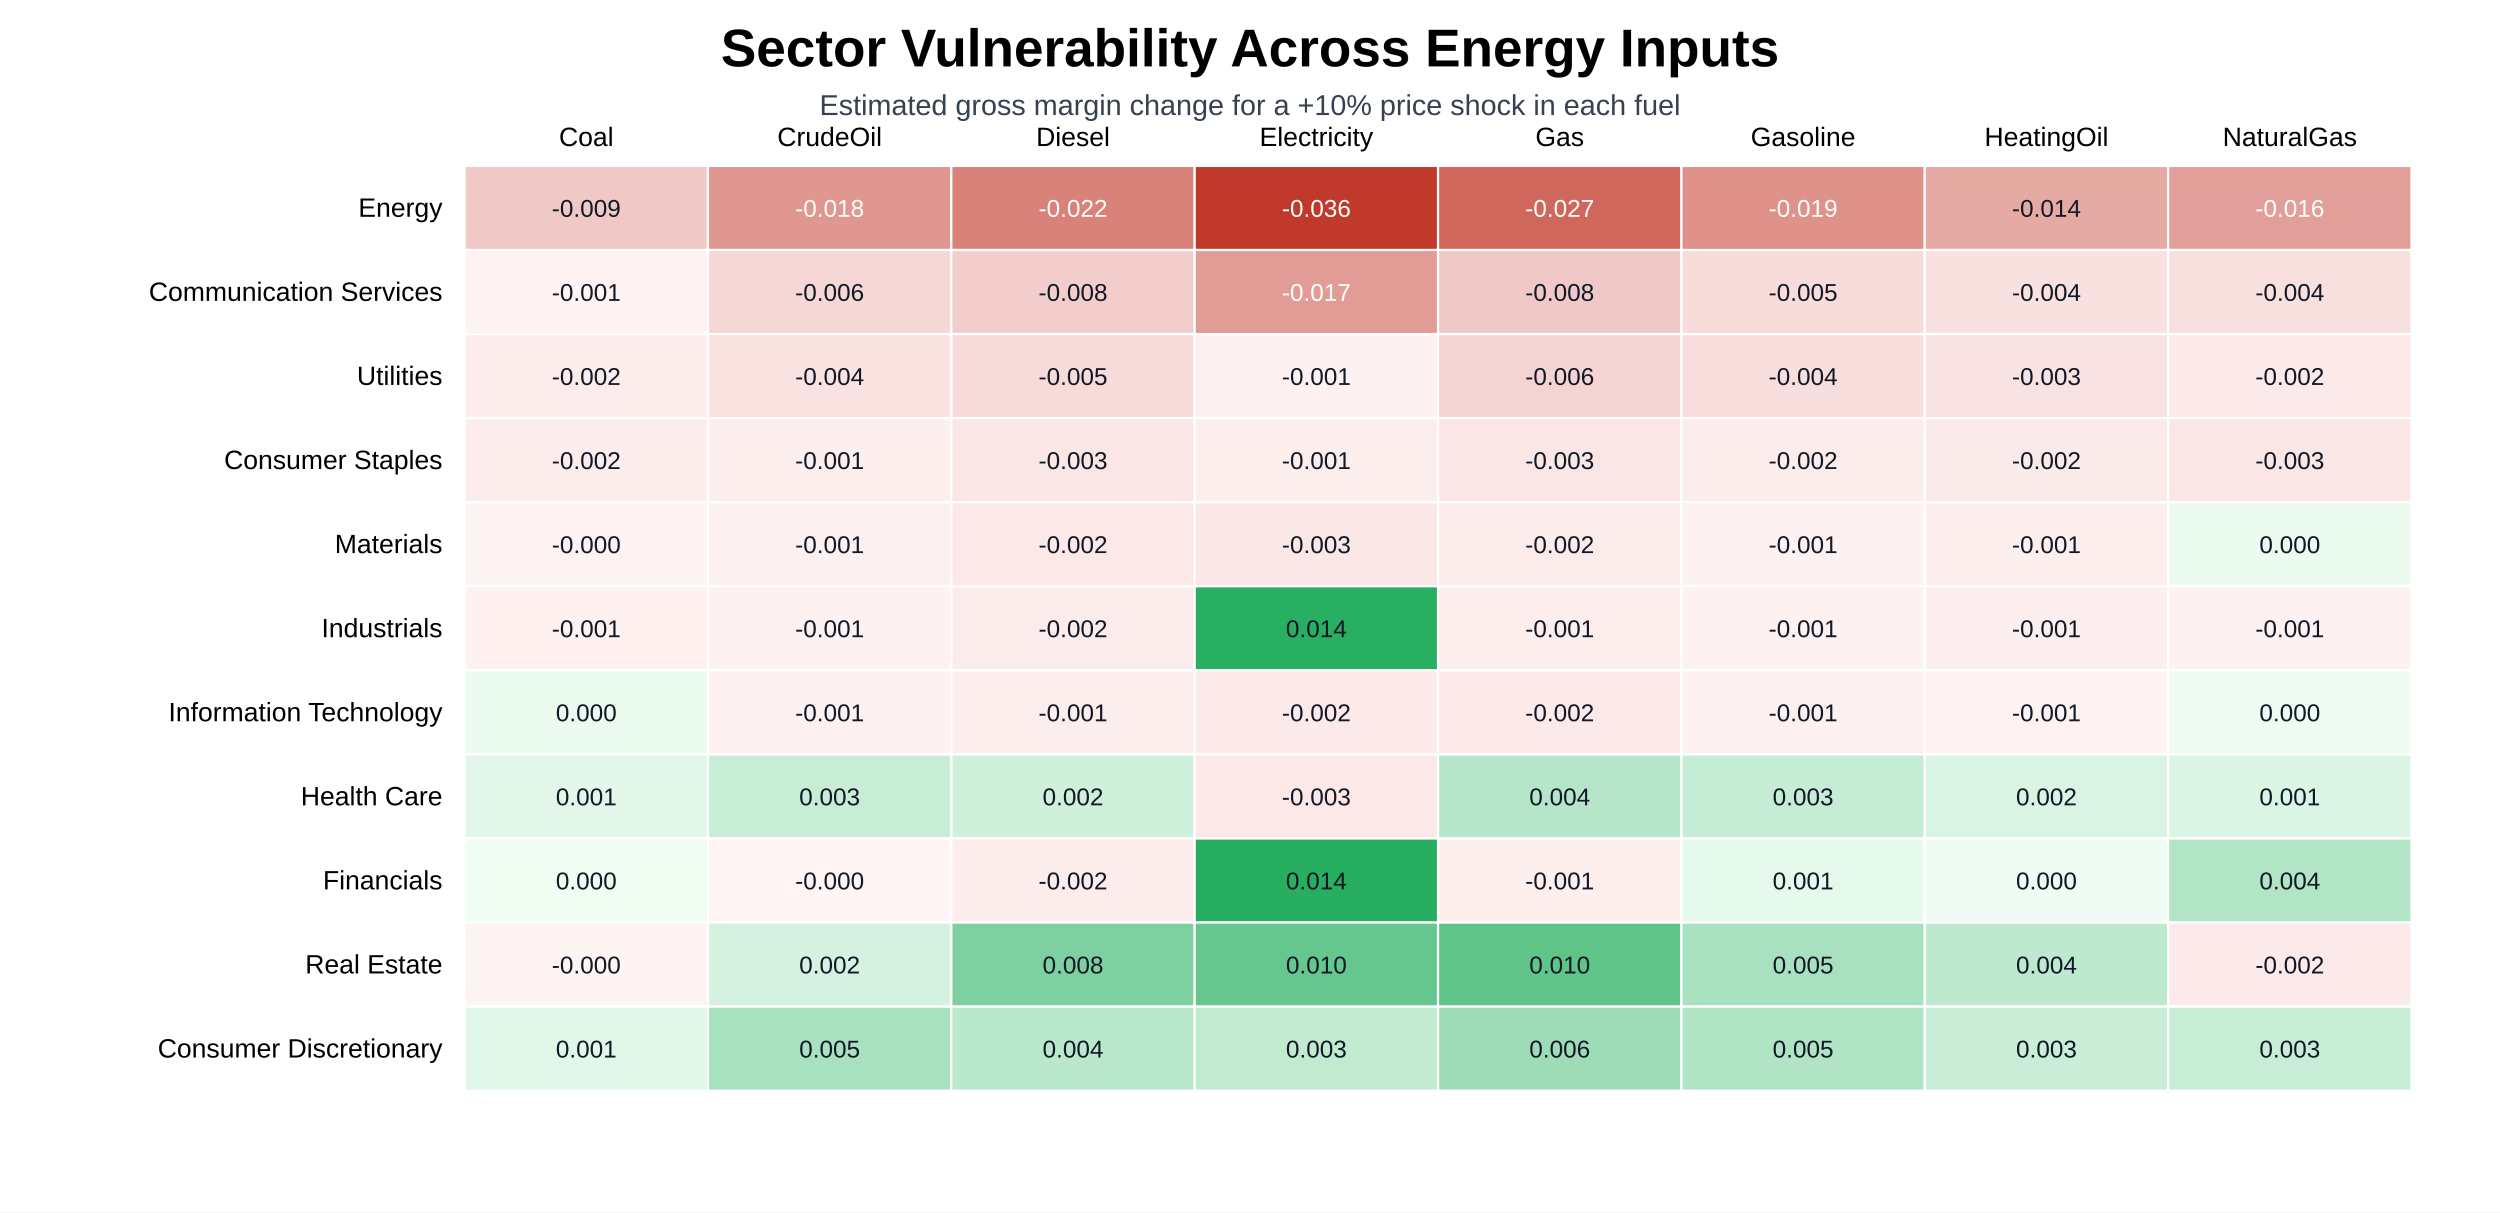
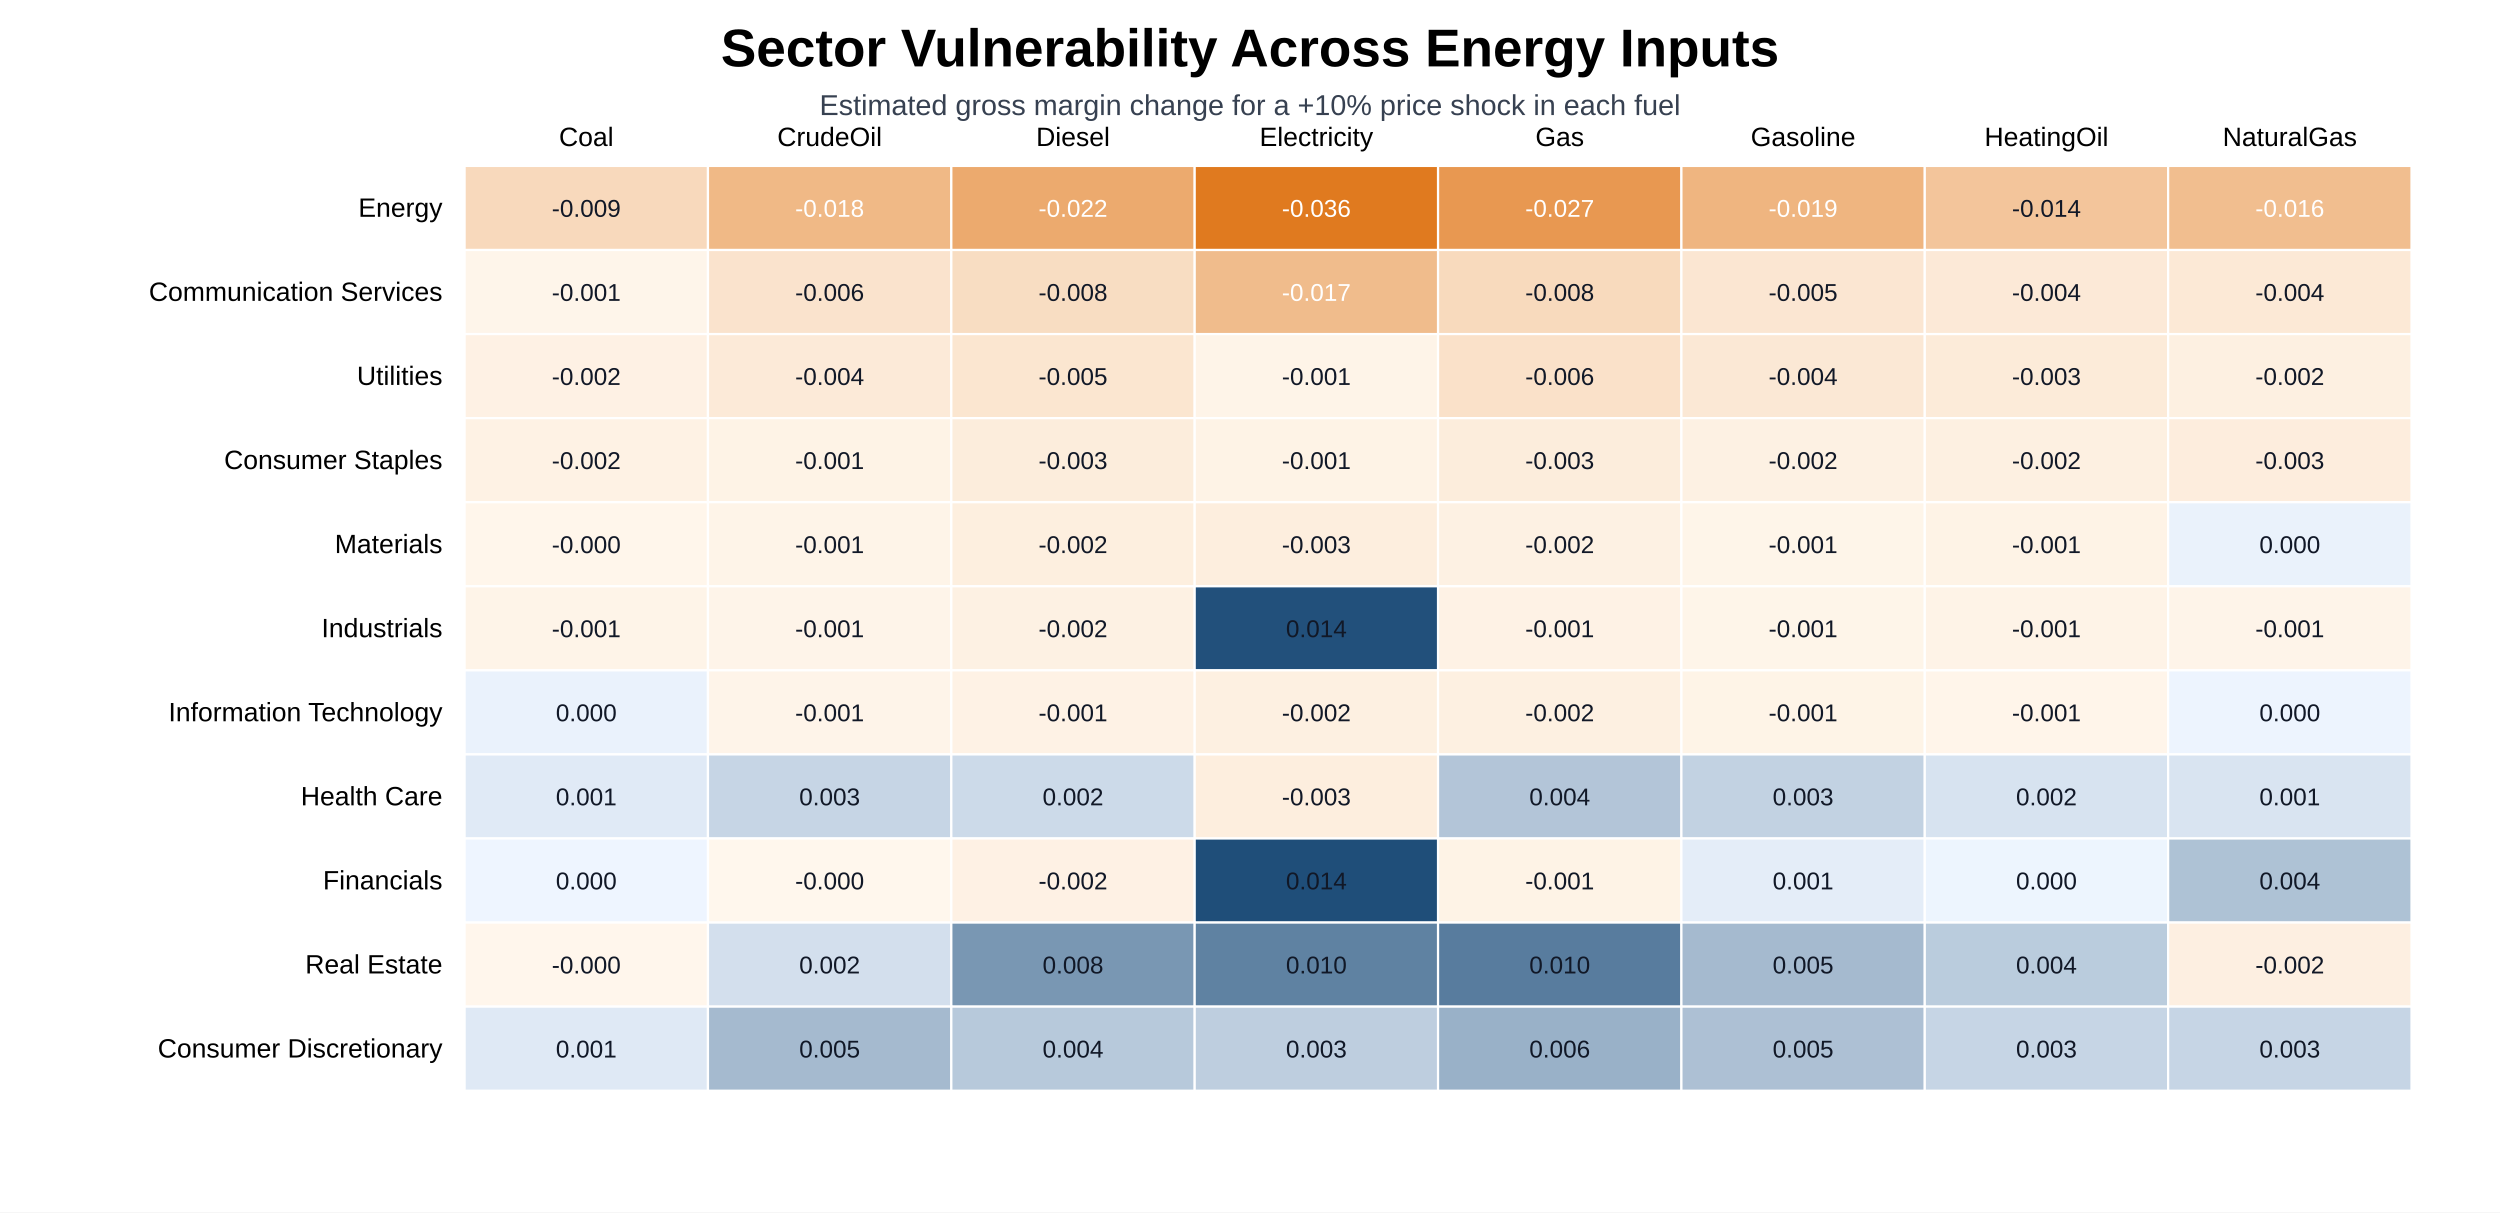
<svg xmlns="http://www.w3.org/2000/svg" width="1130" height="548" viewBox="0 0 1130 548">
  <rect width="100%" height="100%" fill="white" />
  <text x="565.0" y="30" text-anchor="middle" font-family="Arial" font-size="24" font-weight="bold">Sector Vulnerability Across Energy Inputs</text>
  <text x="565.0" y="52" text-anchor="middle" font-family="Arial" font-size="13" fill="#374151">Estimated gross margin change for a +10% price shock in each fuel</text>
  <text x="265.0" y="66" text-anchor="middle" font-family="Arial" font-size="12">Coal</text>
  <text x="375.0" y="66" text-anchor="middle" font-family="Arial" font-size="12">CrudeOil</text>
  <text x="485.0" y="66" text-anchor="middle" font-family="Arial" font-size="12">Diesel</text>
  <text x="595.0" y="66" text-anchor="middle" font-family="Arial" font-size="12">Electricity</text>
  <text x="705.0" y="66" text-anchor="middle" font-family="Arial" font-size="12">Gas</text>
  <text x="815.0" y="66" text-anchor="middle" font-family="Arial" font-size="12">Gasoline</text>
  <text x="925.0" y="66" text-anchor="middle" font-family="Arial" font-size="12">HeatingOil</text>
  <text x="1035.0" y="66" text-anchor="middle" font-family="Arial" font-size="12">NaturalGas</text>
  <text x="200" y="98.0" text-anchor="end" font-family="Arial" font-size="12">Energy</text>
-   <rect x="210" y="75" width="110" height="38" fill="#f0c8c5" stroke="#ffffff" stroke-width="1" />
+   <rect x="210" y="75" width="110" height="38" fill="#f8d9bc" stroke="#ffffff" stroke-width="1" />
  <text x="265.0" y="98.0" text-anchor="middle" font-family="Arial" font-size="11" fill="#111827">-0.009</text>
-   <rect x="320" y="75" width="110" height="38" fill="#e09790" stroke="#ffffff" stroke-width="1" />
+   <rect x="320" y="75" width="110" height="38" fill="#f0b986" stroke="#ffffff" stroke-width="1" />
  <text x="375.0" y="98.0" text-anchor="middle" font-family="Arial" font-size="11" fill="#ffffff">-0.018</text>
-   <rect x="430" y="75" width="110" height="38" fill="#d88279" stroke="#ffffff" stroke-width="1" />
+   <rect x="430" y="75" width="110" height="38" fill="#ecaa6e" stroke="#ffffff" stroke-width="1" />
  <text x="485.0" y="98.0" text-anchor="middle" font-family="Arial" font-size="11" fill="#ffffff">-0.022</text>
-   <rect x="540" y="75" width="110" height="38" fill="#c0392b" stroke="#ffffff" stroke-width="1" />
+   <rect x="540" y="75" width="110" height="38" fill="#e07a1f" stroke="#ffffff" stroke-width="1" />
  <text x="595.0" y="98.0" text-anchor="middle" font-family="Arial" font-size="11" fill="#ffffff">-0.036</text>
-   <rect x="650" y="75" width="110" height="38" fill="#cf675c" stroke="#ffffff" stroke-width="1" />
+   <rect x="650" y="75" width="110" height="38" fill="#e89851" stroke="#ffffff" stroke-width="1" />
  <text x="705.0" y="98.0" text-anchor="middle" font-family="Arial" font-size="11" fill="#ffffff">-0.027</text>
-   <rect x="760" y="75" width="110" height="38" fill="#de928a" stroke="#ffffff" stroke-width="1" />
+   <rect x="760" y="75" width="110" height="38" fill="#efb580" stroke="#ffffff" stroke-width="1" />
  <text x="815.0" y="98.0" text-anchor="middle" font-family="Arial" font-size="11" fill="#ffffff">-0.019</text>
-   <rect x="870" y="75" width="110" height="38" fill="#e6aaa4" stroke="#ffffff" stroke-width="1" />
+   <rect x="870" y="75" width="110" height="38" fill="#f3c59b" stroke="#ffffff" stroke-width="1" />
  <text x="925.0" y="98.0" text-anchor="middle" font-family="Arial" font-size="11" fill="#111827">-0.014</text>
-   <rect x="980" y="75" width="110" height="38" fill="#e29f99" stroke="#ffffff" stroke-width="1" />
+   <rect x="980" y="75" width="110" height="38" fill="#f1be8f" stroke="#ffffff" stroke-width="1" />
  <text x="1035.0" y="98.0" text-anchor="middle" font-family="Arial" font-size="11" fill="#ffffff">-0.016</text>
  <text x="200" y="136.0" text-anchor="end" font-family="Arial" font-size="12">Communication Services</text>
-   <rect x="210" y="113" width="110" height="38" fill="#fef2f2" stroke="#ffffff" stroke-width="1" />
+   <rect x="210" y="113" width="110" height="38" fill="#fef5ea" stroke="#ffffff" stroke-width="1" />
  <text x="265.0" y="136.0" text-anchor="middle" font-family="Arial" font-size="11" fill="#111827">-0.001</text>
-   <rect x="320" y="113" width="110" height="38" fill="#f5d8d5" stroke="#ffffff" stroke-width="1" />
+   <rect x="320" y="113" width="110" height="38" fill="#fae3cd" stroke="#ffffff" stroke-width="1" />
  <text x="375.0" y="136.0" text-anchor="middle" font-family="Arial" font-size="11" fill="#111827">-0.006</text>
-   <rect x="430" y="113" width="110" height="38" fill="#f2cdcb" stroke="#ffffff" stroke-width="1" />
+   <rect x="430" y="113" width="110" height="38" fill="#f8ddc2" stroke="#ffffff" stroke-width="1" />
  <text x="485.0" y="136.0" text-anchor="middle" font-family="Arial" font-size="11" fill="#111827">-0.008</text>
-   <rect x="540" y="113" width="110" height="38" fill="#e19c96" stroke="#ffffff" stroke-width="1" />
+   <rect x="540" y="113" width="110" height="38" fill="#f0bc8c" stroke="#ffffff" stroke-width="1" />
  <text x="595.0" y="136.0" text-anchor="middle" font-family="Arial" font-size="11" fill="#ffffff">-0.017</text>
-   <rect x="650" y="113" width="110" height="38" fill="#f0c9c6" stroke="#ffffff" stroke-width="1" />
+   <rect x="650" y="113" width="110" height="38" fill="#f8dabd" stroke="#ffffff" stroke-width="1" />
  <text x="705.0" y="136.0" text-anchor="middle" font-family="Arial" font-size="11" fill="#111827">-0.008</text>
-   <rect x="760" y="113" width="110" height="38" fill="#f7dcda" stroke="#ffffff" stroke-width="1" />
+   <rect x="760" y="113" width="110" height="38" fill="#fbe6d2" stroke="#ffffff" stroke-width="1" />
  <text x="815.0" y="136.0" text-anchor="middle" font-family="Arial" font-size="11" fill="#111827">-0.005</text>
-   <rect x="870" y="113" width="110" height="38" fill="#f8e1df" stroke="#ffffff" stroke-width="1" />
+   <rect x="870" y="113" width="110" height="38" fill="#fce9d7" stroke="#ffffff" stroke-width="1" />
  <text x="925.0" y="136.0" text-anchor="middle" font-family="Arial" font-size="11" fill="#111827">-0.004</text>
-   <rect x="980" y="113" width="110" height="38" fill="#f8e0df" stroke="#ffffff" stroke-width="1" />
+   <rect x="980" y="113" width="110" height="38" fill="#fce9d6" stroke="#ffffff" stroke-width="1" />
  <text x="1035.0" y="136.0" text-anchor="middle" font-family="Arial" font-size="11" fill="#111827">-0.004</text>
  <text x="200" y="174.0" text-anchor="end" font-family="Arial" font-size="12">Utilities</text>
-   <rect x="210" y="151" width="110" height="38" fill="#fcecec" stroke="#ffffff" stroke-width="1" />
+   <rect x="210" y="151" width="110" height="38" fill="#fef1e4" stroke="#ffffff" stroke-width="1" />
  <text x="265.0" y="174.0" text-anchor="middle" font-family="Arial" font-size="11" fill="#111827">-0.002</text>
-   <rect x="320" y="151" width="110" height="38" fill="#f9e2e0" stroke="#ffffff" stroke-width="1" />
+   <rect x="320" y="151" width="110" height="38" fill="#fcead8" stroke="#ffffff" stroke-width="1" />
  <text x="375.0" y="174.0" text-anchor="middle" font-family="Arial" font-size="11" fill="#111827">-0.004</text>
-   <rect x="430" y="151" width="110" height="38" fill="#f6dbd9" stroke="#ffffff" stroke-width="1" />
+   <rect x="430" y="151" width="110" height="38" fill="#fbe6d0" stroke="#ffffff" stroke-width="1" />
  <text x="485.0" y="174.0" text-anchor="middle" font-family="Arial" font-size="11" fill="#111827">-0.005</text>
-   <rect x="540" y="151" width="110" height="38" fill="#fef1f1" stroke="#ffffff" stroke-width="1" />
+   <rect x="540" y="151" width="110" height="38" fill="#fef4e8" stroke="#ffffff" stroke-width="1" />
  <text x="595.0" y="174.0" text-anchor="middle" font-family="Arial" font-size="11" fill="#111827">-0.001</text>
-   <rect x="650" y="151" width="110" height="38" fill="#f4d4d2" stroke="#ffffff" stroke-width="1" />
+   <rect x="650" y="151" width="110" height="38" fill="#fae1c9" stroke="#ffffff" stroke-width="1" />
  <text x="705.0" y="174.0" text-anchor="middle" font-family="Arial" font-size="11" fill="#111827">-0.006</text>
-   <rect x="760" y="151" width="110" height="38" fill="#f8dfdd" stroke="#ffffff" stroke-width="1" />
+   <rect x="760" y="151" width="110" height="38" fill="#fbe8d5" stroke="#ffffff" stroke-width="1" />
  <text x="815.0" y="174.0" text-anchor="middle" font-family="Arial" font-size="11" fill="#111827">-0.004</text>
-   <rect x="870" y="151" width="110" height="38" fill="#f9e3e2" stroke="#ffffff" stroke-width="1" />
+   <rect x="870" y="151" width="110" height="38" fill="#fcebd9" stroke="#ffffff" stroke-width="1" />
  <text x="925.0" y="174.0" text-anchor="middle" font-family="Arial" font-size="11" fill="#111827">-0.003</text>
-   <rect x="980" y="151" width="110" height="38" fill="#fbeae9" stroke="#ffffff" stroke-width="1" />
+   <rect x="980" y="151" width="110" height="38" fill="#fdf0e1" stroke="#ffffff" stroke-width="1" />
  <text x="1035.0" y="174.0" text-anchor="middle" font-family="Arial" font-size="11" fill="#111827">-0.002</text>
  <text x="200" y="212.0" text-anchor="end" font-family="Arial" font-size="12">Consumer Staples</text>
-   <rect x="210" y="189" width="110" height="38" fill="#fcedec" stroke="#ffffff" stroke-width="1" />
+   <rect x="210" y="189" width="110" height="38" fill="#fef2e4" stroke="#ffffff" stroke-width="1" />
  <text x="265.0" y="212.0" text-anchor="middle" font-family="Arial" font-size="11" fill="#111827">-0.002</text>
-   <rect x="320" y="189" width="110" height="38" fill="#fdefee" stroke="#ffffff" stroke-width="1" />
+   <rect x="320" y="189" width="110" height="38" fill="#fef3e6" stroke="#ffffff" stroke-width="1" />
  <text x="375.0" y="212.0" text-anchor="middle" font-family="Arial" font-size="11" fill="#111827">-0.001</text>
-   <rect x="430" y="189" width="110" height="38" fill="#fae6e5" stroke="#ffffff" stroke-width="1" />
+   <rect x="430" y="189" width="110" height="38" fill="#fceddc" stroke="#ffffff" stroke-width="1" />
  <text x="485.0" y="212.0" text-anchor="middle" font-family="Arial" font-size="11" fill="#111827">-0.003</text>
-   <rect x="540" y="189" width="110" height="38" fill="#fdeeee" stroke="#ffffff" stroke-width="1" />
+   <rect x="540" y="189" width="110" height="38" fill="#fef3e6" stroke="#ffffff" stroke-width="1" />
  <text x="595.0" y="212.0" text-anchor="middle" font-family="Arial" font-size="11" fill="#111827">-0.001</text>
-   <rect x="650" y="189" width="110" height="38" fill="#fae6e5" stroke="#ffffff" stroke-width="1" />
+   <rect x="650" y="189" width="110" height="38" fill="#fceddc" stroke="#ffffff" stroke-width="1" />
  <text x="705.0" y="212.0" text-anchor="middle" font-family="Arial" font-size="11" fill="#111827">-0.003</text>
-   <rect x="760" y="189" width="110" height="38" fill="#fceceb" stroke="#ffffff" stroke-width="1" />
+   <rect x="760" y="189" width="110" height="38" fill="#fdf1e3" stroke="#ffffff" stroke-width="1" />
  <text x="815.0" y="212.0" text-anchor="middle" font-family="Arial" font-size="11" fill="#111827">-0.002</text>
-   <rect x="870" y="189" width="110" height="38" fill="#fbeaea" stroke="#ffffff" stroke-width="1" />
+   <rect x="870" y="189" width="110" height="38" fill="#fdf0e1" stroke="#ffffff" stroke-width="1" />
  <text x="925.0" y="212.0" text-anchor="middle" font-family="Arial" font-size="11" fill="#111827">-0.002</text>
-   <rect x="980" y="189" width="110" height="38" fill="#fae6e5" stroke="#ffffff" stroke-width="1" />
+   <rect x="980" y="189" width="110" height="38" fill="#fdeddd" stroke="#ffffff" stroke-width="1" />
  <text x="1035.0" y="212.0" text-anchor="middle" font-family="Arial" font-size="11" fill="#111827">-0.003</text>
  <text x="200" y="250.0" text-anchor="end" font-family="Arial" font-size="12">Materials</text>
-   <rect x="210" y="227" width="110" height="38" fill="#fef3f3" stroke="#ffffff" stroke-width="1" />
+   <rect x="210" y="227" width="110" height="38" fill="#fff6eb" stroke="#ffffff" stroke-width="1" />
  <text x="265.0" y="250.0" text-anchor="middle" font-family="Arial" font-size="11" fill="#111827">-0.000</text>
-   <rect x="320" y="227" width="110" height="38" fill="#fdf0f0" stroke="#ffffff" stroke-width="1" />
+   <rect x="320" y="227" width="110" height="38" fill="#fef4e8" stroke="#ffffff" stroke-width="1" />
  <text x="375.0" y="250.0" text-anchor="middle" font-family="Arial" font-size="11" fill="#111827">-0.001</text>
-   <rect x="430" y="227" width="110" height="38" fill="#fbe8e7" stroke="#ffffff" stroke-width="1" />
+   <rect x="430" y="227" width="110" height="38" fill="#fdefdf" stroke="#ffffff" stroke-width="1" />
  <text x="485.0" y="250.0" text-anchor="middle" font-family="Arial" font-size="11" fill="#111827">-0.002</text>
-   <rect x="540" y="227" width="110" height="38" fill="#fae7e6" stroke="#ffffff" stroke-width="1" />
+   <rect x="540" y="227" width="110" height="38" fill="#fdeede" stroke="#ffffff" stroke-width="1" />
  <text x="595.0" y="250.0" text-anchor="middle" font-family="Arial" font-size="11" fill="#111827">-0.003</text>
-   <rect x="650" y="227" width="110" height="38" fill="#fcebeb" stroke="#ffffff" stroke-width="1" />
+   <rect x="650" y="227" width="110" height="38" fill="#fdf1e3" stroke="#ffffff" stroke-width="1" />
  <text x="705.0" y="250.0" text-anchor="middle" font-family="Arial" font-size="11" fill="#111827">-0.002</text>
-   <rect x="760" y="227" width="110" height="38" fill="#fef1f1" stroke="#ffffff" stroke-width="1" />
+   <rect x="760" y="227" width="110" height="38" fill="#fef5e9" stroke="#ffffff" stroke-width="1" />
  <text x="815.0" y="250.0" text-anchor="middle" font-family="Arial" font-size="11" fill="#111827">-0.001</text>
-   <rect x="870" y="227" width="110" height="38" fill="#fdefee" stroke="#ffffff" stroke-width="1" />
+   <rect x="870" y="227" width="110" height="38" fill="#fef3e6" stroke="#ffffff" stroke-width="1" />
  <text x="925.0" y="250.0" text-anchor="middle" font-family="Arial" font-size="11" fill="#111827">-0.001</text>
-   <rect x="980" y="227" width="110" height="38" fill="#ebfbf0" stroke="#ffffff" stroke-width="1" />
+   <rect x="980" y="227" width="110" height="38" fill="#eaf2fb" stroke="#ffffff" stroke-width="1" />
  <text x="1035.0" y="250.0" text-anchor="middle" font-family="Arial" font-size="11" fill="#111827">0.000</text>
  <text x="200" y="288.0" text-anchor="end" font-family="Arial" font-size="12">Industrials</text>
-   <rect x="210" y="265" width="110" height="38" fill="#fef1f0" stroke="#ffffff" stroke-width="1" />
+   <rect x="210" y="265" width="110" height="38" fill="#fef4e8" stroke="#ffffff" stroke-width="1" />
  <text x="265.0" y="288.0" text-anchor="middle" font-family="Arial" font-size="11" fill="#111827">-0.001</text>
-   <rect x="320" y="265" width="110" height="38" fill="#fef1f1" stroke="#ffffff" stroke-width="1" />
+   <rect x="320" y="265" width="110" height="38" fill="#fef4e9" stroke="#ffffff" stroke-width="1" />
  <text x="375.0" y="288.0" text-anchor="middle" font-family="Arial" font-size="11" fill="#111827">-0.001</text>
-   <rect x="430" y="265" width="110" height="38" fill="#fcebeb" stroke="#ffffff" stroke-width="1" />
+   <rect x="430" y="265" width="110" height="38" fill="#fdf1e3" stroke="#ffffff" stroke-width="1" />
  <text x="485.0" y="288.0" text-anchor="middle" font-family="Arial" font-size="11" fill="#111827">-0.002</text>
-   <rect x="540" y="265" width="110" height="38" fill="#29af62" stroke="#ffffff" stroke-width="1" />
+   <rect x="540" y="265" width="110" height="38" fill="#22507b" stroke="#ffffff" stroke-width="1" />
  <text x="595.0" y="288.0" text-anchor="middle" font-family="Arial" font-size="11" fill="#111827">0.014</text>
-   <rect x="650" y="265" width="110" height="38" fill="#fdeeed" stroke="#ffffff" stroke-width="1" />
+   <rect x="650" y="265" width="110" height="38" fill="#fef2e5" stroke="#ffffff" stroke-width="1" />
  <text x="705.0" y="288.0" text-anchor="middle" font-family="Arial" font-size="11" fill="#111827">-0.001</text>
-   <rect x="760" y="265" width="110" height="38" fill="#fef1f1" stroke="#ffffff" stroke-width="1" />
+   <rect x="760" y="265" width="110" height="38" fill="#fef5e9" stroke="#ffffff" stroke-width="1" />
  <text x="815.0" y="288.0" text-anchor="middle" font-family="Arial" font-size="11" fill="#111827">-0.001</text>
-   <rect x="870" y="265" width="110" height="38" fill="#fdefef" stroke="#ffffff" stroke-width="1" />
+   <rect x="870" y="265" width="110" height="38" fill="#fef3e7" stroke="#ffffff" stroke-width="1" />
  <text x="925.0" y="288.0" text-anchor="middle" font-family="Arial" font-size="11" fill="#111827">-0.001</text>
-   <rect x="980" y="265" width="110" height="38" fill="#fef1f1" stroke="#ffffff" stroke-width="1" />
+   <rect x="980" y="265" width="110" height="38" fill="#fef4e9" stroke="#ffffff" stroke-width="1" />
  <text x="1035.0" y="288.0" text-anchor="middle" font-family="Arial" font-size="11" fill="#111827">-0.001</text>
  <text x="200" y="326.0" text-anchor="end" font-family="Arial" font-size="12">Information Technology</text>
-   <rect x="210" y="303" width="110" height="38" fill="#ebfbf0" stroke="#ffffff" stroke-width="1" />
+   <rect x="210" y="303" width="110" height="38" fill="#eaf2fc" stroke="#ffffff" stroke-width="1" />
  <text x="265.0" y="326.0" text-anchor="middle" font-family="Arial" font-size="11" fill="#111827">0.000</text>
-   <rect x="320" y="303" width="110" height="38" fill="#fef1f1" stroke="#ffffff" stroke-width="1" />
+   <rect x="320" y="303" width="110" height="38" fill="#fef4e9" stroke="#ffffff" stroke-width="1" />
  <text x="375.0" y="326.0" text-anchor="middle" font-family="Arial" font-size="11" fill="#111827">-0.001</text>
-   <rect x="430" y="303" width="110" height="38" fill="#fdeeee" stroke="#ffffff" stroke-width="1" />
+   <rect x="430" y="303" width="110" height="38" fill="#fef2e5" stroke="#ffffff" stroke-width="1" />
  <text x="485.0" y="326.0" text-anchor="middle" font-family="Arial" font-size="11" fill="#111827">-0.001</text>
-   <rect x="540" y="303" width="110" height="38" fill="#fbeae9" stroke="#ffffff" stroke-width="1" />
+   <rect x="540" y="303" width="110" height="38" fill="#fdf0e1" stroke="#ffffff" stroke-width="1" />
  <text x="595.0" y="326.0" text-anchor="middle" font-family="Arial" font-size="11" fill="#111827">-0.002</text>
-   <rect x="650" y="303" width="110" height="38" fill="#fbeae9" stroke="#ffffff" stroke-width="1" />
+   <rect x="650" y="303" width="110" height="38" fill="#fdf0e1" stroke="#ffffff" stroke-width="1" />
  <text x="705.0" y="326.0" text-anchor="middle" font-family="Arial" font-size="11" fill="#111827">-0.002</text>
-   <rect x="760" y="303" width="110" height="38" fill="#fdf0f0" stroke="#ffffff" stroke-width="1" />
+   <rect x="760" y="303" width="110" height="38" fill="#fef4e7" stroke="#ffffff" stroke-width="1" />
  <text x="815.0" y="326.0" text-anchor="middle" font-family="Arial" font-size="11" fill="#111827">-0.001</text>
-   <rect x="870" y="303" width="110" height="38" fill="#fef2f2" stroke="#ffffff" stroke-width="1" />
+   <rect x="870" y="303" width="110" height="38" fill="#fff5ea" stroke="#ffffff" stroke-width="1" />
  <text x="925.0" y="326.0" text-anchor="middle" font-family="Arial" font-size="11" fill="#111827">-0.001</text>
-   <rect x="980" y="303" width="110" height="38" fill="#eefcf3" stroke="#ffffff" stroke-width="1" />
+   <rect x="980" y="303" width="110" height="38" fill="#edf4fe" stroke="#ffffff" stroke-width="1" />
  <text x="1035.0" y="326.0" text-anchor="middle" font-family="Arial" font-size="11" fill="#111827">0.000</text>
  <text x="200" y="364.0" text-anchor="end" font-family="Arial" font-size="12">Health Care</text>
-   <rect x="210" y="341" width="110" height="38" fill="#e2f7ea" stroke="#ffffff" stroke-width="1" />
+   <rect x="210" y="341" width="110" height="38" fill="#e0eaf6" stroke="#ffffff" stroke-width="1" />
  <text x="265.0" y="364.0" text-anchor="middle" font-family="Arial" font-size="11" fill="#111827">0.001</text>
-   <rect x="320" y="341" width="110" height="38" fill="#c8edd7" stroke="#ffffff" stroke-width="1" />
+   <rect x="320" y="341" width="110" height="38" fill="#c6d5e5" stroke="#ffffff" stroke-width="1" />
  <text x="375.0" y="364.0" text-anchor="middle" font-family="Arial" font-size="11" fill="#111827">0.003</text>
-   <rect x="430" y="341" width="110" height="38" fill="#cff0db" stroke="#ffffff" stroke-width="1" />
+   <rect x="430" y="341" width="110" height="38" fill="#ccdae9" stroke="#ffffff" stroke-width="1" />
  <text x="485.0" y="364.0" text-anchor="middle" font-family="Arial" font-size="11" fill="#111827">0.002</text>
-   <rect x="540" y="341" width="110" height="38" fill="#fbe8e7" stroke="#ffffff" stroke-width="1" />
+   <rect x="540" y="341" width="110" height="38" fill="#fdeede" stroke="#ffffff" stroke-width="1" />
  <text x="595.0" y="364.0" text-anchor="middle" font-family="Arial" font-size="11" fill="#111827">-0.003</text>
-   <rect x="650" y="341" width="110" height="38" fill="#b6e6c9" stroke="#ffffff" stroke-width="1" />
+   <rect x="650" y="341" width="110" height="38" fill="#b3c5d8" stroke="#ffffff" stroke-width="1" />
  <text x="705.0" y="364.0" text-anchor="middle" font-family="Arial" font-size="11" fill="#111827">0.004</text>
-   <rect x="760" y="341" width="110" height="38" fill="#c5ecd4" stroke="#ffffff" stroke-width="1" />
+   <rect x="760" y="341" width="110" height="38" fill="#c2d2e2" stroke="#ffffff" stroke-width="1" />
  <text x="815.0" y="364.0" text-anchor="middle" font-family="Arial" font-size="11" fill="#111827">0.003</text>
-   <rect x="870" y="341" width="110" height="38" fill="#d9f4e3" stroke="#ffffff" stroke-width="1" />
+   <rect x="870" y="341" width="110" height="38" fill="#d7e3f0" stroke="#ffffff" stroke-width="1" />
  <text x="925.0" y="364.0" text-anchor="middle" font-family="Arial" font-size="11" fill="#111827">0.002</text>
-   <rect x="980" y="341" width="110" height="38" fill="#dbf5e5" stroke="#ffffff" stroke-width="1" />
+   <rect x="980" y="341" width="110" height="38" fill="#d9e4f1" stroke="#ffffff" stroke-width="1" />
  <text x="1035.0" y="364.0" text-anchor="middle" font-family="Arial" font-size="11" fill="#111827">0.001</text>
  <text x="200" y="402.0" text-anchor="end" font-family="Arial" font-size="12">Financials</text>
-   <rect x="210" y="379" width="110" height="38" fill="#effdf3" stroke="#ffffff" stroke-width="1" />
+   <rect x="210" y="379" width="110" height="38" fill="#eef5ff" stroke="#ffffff" stroke-width="1" />
  <text x="265.0" y="402.0" text-anchor="middle" font-family="Arial" font-size="11" fill="#111827">0.000</text>
-   <rect x="320" y="379" width="110" height="38" fill="#fff5f5" stroke="#ffffff" stroke-width="1" />
+   <rect x="320" y="379" width="110" height="38" fill="#fff7ed" stroke="#ffffff" stroke-width="1" />
  <text x="375.0" y="402.0" text-anchor="middle" font-family="Arial" font-size="11" fill="#111827">-0.000</text>
-   <rect x="430" y="379" width="110" height="38" fill="#fcedec" stroke="#ffffff" stroke-width="1" />
+   <rect x="430" y="379" width="110" height="38" fill="#fef1e4" stroke="#ffffff" stroke-width="1" />
  <text x="485.0" y="402.0" text-anchor="middle" font-family="Arial" font-size="11" fill="#111827">-0.002</text>
-   <rect x="540" y="379" width="110" height="38" fill="#27ae60" stroke="#ffffff" stroke-width="1" />
+   <rect x="540" y="379" width="110" height="38" fill="#1f4e79" stroke="#ffffff" stroke-width="1" />
  <text x="595.0" y="402.0" text-anchor="middle" font-family="Arial" font-size="11" fill="#111827">0.014</text>
-   <rect x="650" y="379" width="110" height="38" fill="#fdefee" stroke="#ffffff" stroke-width="1" />
+   <rect x="650" y="379" width="110" height="38" fill="#fef3e6" stroke="#ffffff" stroke-width="1" />
  <text x="705.0" y="402.0" text-anchor="middle" font-family="Arial" font-size="11" fill="#111827">-0.001</text>
-   <rect x="760" y="379" width="110" height="38" fill="#e5f9ec" stroke="#ffffff" stroke-width="1" />
+   <rect x="760" y="379" width="110" height="38" fill="#e4edf8" stroke="#ffffff" stroke-width="1" />
  <text x="815.0" y="402.0" text-anchor="middle" font-family="Arial" font-size="11" fill="#111827">0.001</text>
-   <rect x="870" y="379" width="110" height="38" fill="#eefcf3" stroke="#ffffff" stroke-width="1" />
+   <rect x="870" y="379" width="110" height="38" fill="#edf5fe" stroke="#ffffff" stroke-width="1" />
  <text x="925.0" y="402.0" text-anchor="middle" font-family="Arial" font-size="11" fill="#111827">0.000</text>
-   <rect x="980" y="379" width="110" height="38" fill="#b2e4c6" stroke="#ffffff" stroke-width="1" />
+   <rect x="980" y="379" width="110" height="38" fill="#aec2d5" stroke="#ffffff" stroke-width="1" />
  <text x="1035.0" y="402.0" text-anchor="middle" font-family="Arial" font-size="11" fill="#111827">0.004</text>
  <text x="200" y="440.0" text-anchor="end" font-family="Arial" font-size="12">Real Estate</text>
-   <rect x="210" y="417" width="110" height="38" fill="#fff4f4" stroke="#ffffff" stroke-width="1" />
+   <rect x="210" y="417" width="110" height="38" fill="#fff6ec" stroke="#ffffff" stroke-width="1" />
  <text x="265.0" y="440.0" text-anchor="middle" font-family="Arial" font-size="11" fill="#111827">-0.000</text>
-   <rect x="320" y="417" width="110" height="38" fill="#d5f2e0" stroke="#ffffff" stroke-width="1" />
+   <rect x="320" y="417" width="110" height="38" fill="#d3dfed" stroke="#ffffff" stroke-width="1" />
  <text x="375.0" y="440.0" text-anchor="middle" font-family="Arial" font-size="11" fill="#111827">0.002</text>
-   <rect x="430" y="417" width="110" height="38" fill="#7ed0a0" stroke="#ffffff" stroke-width="1" />
+   <rect x="430" y="417" width="110" height="38" fill="#7997b3" stroke="#ffffff" stroke-width="1" />
  <text x="485.0" y="440.0" text-anchor="middle" font-family="Arial" font-size="11" fill="#111827">0.008</text>
-   <rect x="540" y="417" width="110" height="38" fill="#65c68e" stroke="#ffffff" stroke-width="1" />
+   <rect x="540" y="417" width="110" height="38" fill="#5f82a2" stroke="#ffffff" stroke-width="1" />
  <text x="595.0" y="440.0" text-anchor="middle" font-family="Arial" font-size="11" fill="#111827">0.010</text>
-   <rect x="650" y="417" width="110" height="38" fill="#5ec488" stroke="#ffffff" stroke-width="1" />
+   <rect x="650" y="417" width="110" height="38" fill="#587c9e" stroke="#ffffff" stroke-width="1" />
  <text x="705.0" y="440.0" text-anchor="middle" font-family="Arial" font-size="11" fill="#111827">0.010</text>
-   <rect x="760" y="417" width="110" height="38" fill="#a8e1bf" stroke="#ffffff" stroke-width="1" />
+   <rect x="760" y="417" width="110" height="38" fill="#a5bacf" stroke="#ffffff" stroke-width="1" />
  <text x="815.0" y="440.0" text-anchor="middle" font-family="Arial" font-size="11" fill="#111827">0.005</text>
-   <rect x="870" y="417" width="110" height="38" fill="#bde9cf" stroke="#ffffff" stroke-width="1" />
+   <rect x="870" y="417" width="110" height="38" fill="#baccdd" stroke="#ffffff" stroke-width="1" />
  <text x="925.0" y="440.0" text-anchor="middle" font-family="Arial" font-size="11" fill="#111827">0.004</text>
-   <rect x="980" y="417" width="110" height="38" fill="#fbeae9" stroke="#ffffff" stroke-width="1" />
+   <rect x="980" y="417" width="110" height="38" fill="#fdefe1" stroke="#ffffff" stroke-width="1" />
  <text x="1035.0" y="440.0" text-anchor="middle" font-family="Arial" font-size="11" fill="#111827">-0.002</text>
  <text x="200" y="478.0" text-anchor="end" font-family="Arial" font-size="12">Consumer Discretionary</text>
-   <rect x="210" y="455" width="110" height="38" fill="#e1f7e9" stroke="#ffffff" stroke-width="1" />
+   <rect x="210" y="455" width="110" height="38" fill="#dfe9f5" stroke="#ffffff" stroke-width="1" />
  <text x="265.0" y="478.0" text-anchor="middle" font-family="Arial" font-size="11" fill="#111827">0.001</text>
-   <rect x="320" y="455" width="110" height="38" fill="#a8e1bf" stroke="#ffffff" stroke-width="1" />
+   <rect x="320" y="455" width="110" height="38" fill="#a5bacf" stroke="#ffffff" stroke-width="1" />
  <text x="375.0" y="478.0" text-anchor="middle" font-family="Arial" font-size="11" fill="#111827">0.005</text>
-   <rect x="430" y="455" width="110" height="38" fill="#bae8cc" stroke="#ffffff" stroke-width="1" />
+   <rect x="430" y="455" width="110" height="38" fill="#b7c9db" stroke="#ffffff" stroke-width="1" />
  <text x="485.0" y="478.0" text-anchor="middle" font-family="Arial" font-size="11" fill="#111827">0.004</text>
-   <rect x="540" y="455" width="110" height="38" fill="#c1ead1" stroke="#ffffff" stroke-width="1" />
+   <rect x="540" y="455" width="110" height="38" fill="#becedf" stroke="#ffffff" stroke-width="1" />
  <text x="595.0" y="478.0" text-anchor="middle" font-family="Arial" font-size="11" fill="#111827">0.003</text>
-   <rect x="650" y="455" width="110" height="38" fill="#9ddcb7" stroke="#ffffff" stroke-width="1" />
+   <rect x="650" y="455" width="110" height="38" fill="#99b1c8" stroke="#ffffff" stroke-width="1" />
  <text x="705.0" y="478.0" text-anchor="middle" font-family="Arial" font-size="11" fill="#111827">0.006</text>
-   <rect x="760" y="455" width="110" height="38" fill="#b0e4c5" stroke="#ffffff" stroke-width="1" />
+   <rect x="760" y="455" width="110" height="38" fill="#adc0d4" stroke="#ffffff" stroke-width="1" />
  <text x="815.0" y="478.0" text-anchor="middle" font-family="Arial" font-size="11" fill="#111827">0.005</text>
-   <rect x="870" y="455" width="110" height="38" fill="#c9edd7" stroke="#ffffff" stroke-width="1" />
+   <rect x="870" y="455" width="110" height="38" fill="#c6d5e5" stroke="#ffffff" stroke-width="1" />
  <text x="925.0" y="478.0" text-anchor="middle" font-family="Arial" font-size="11" fill="#111827">0.003</text>
-   <rect x="980" y="455" width="110" height="38" fill="#c8edd7" stroke="#ffffff" stroke-width="1" />
+   <rect x="980" y="455" width="110" height="38" fill="#c6d5e5" stroke="#ffffff" stroke-width="1" />
  <text x="1035.0" y="478.0" text-anchor="middle" font-family="Arial" font-size="11" fill="#111827">0.003</text>
</svg>
